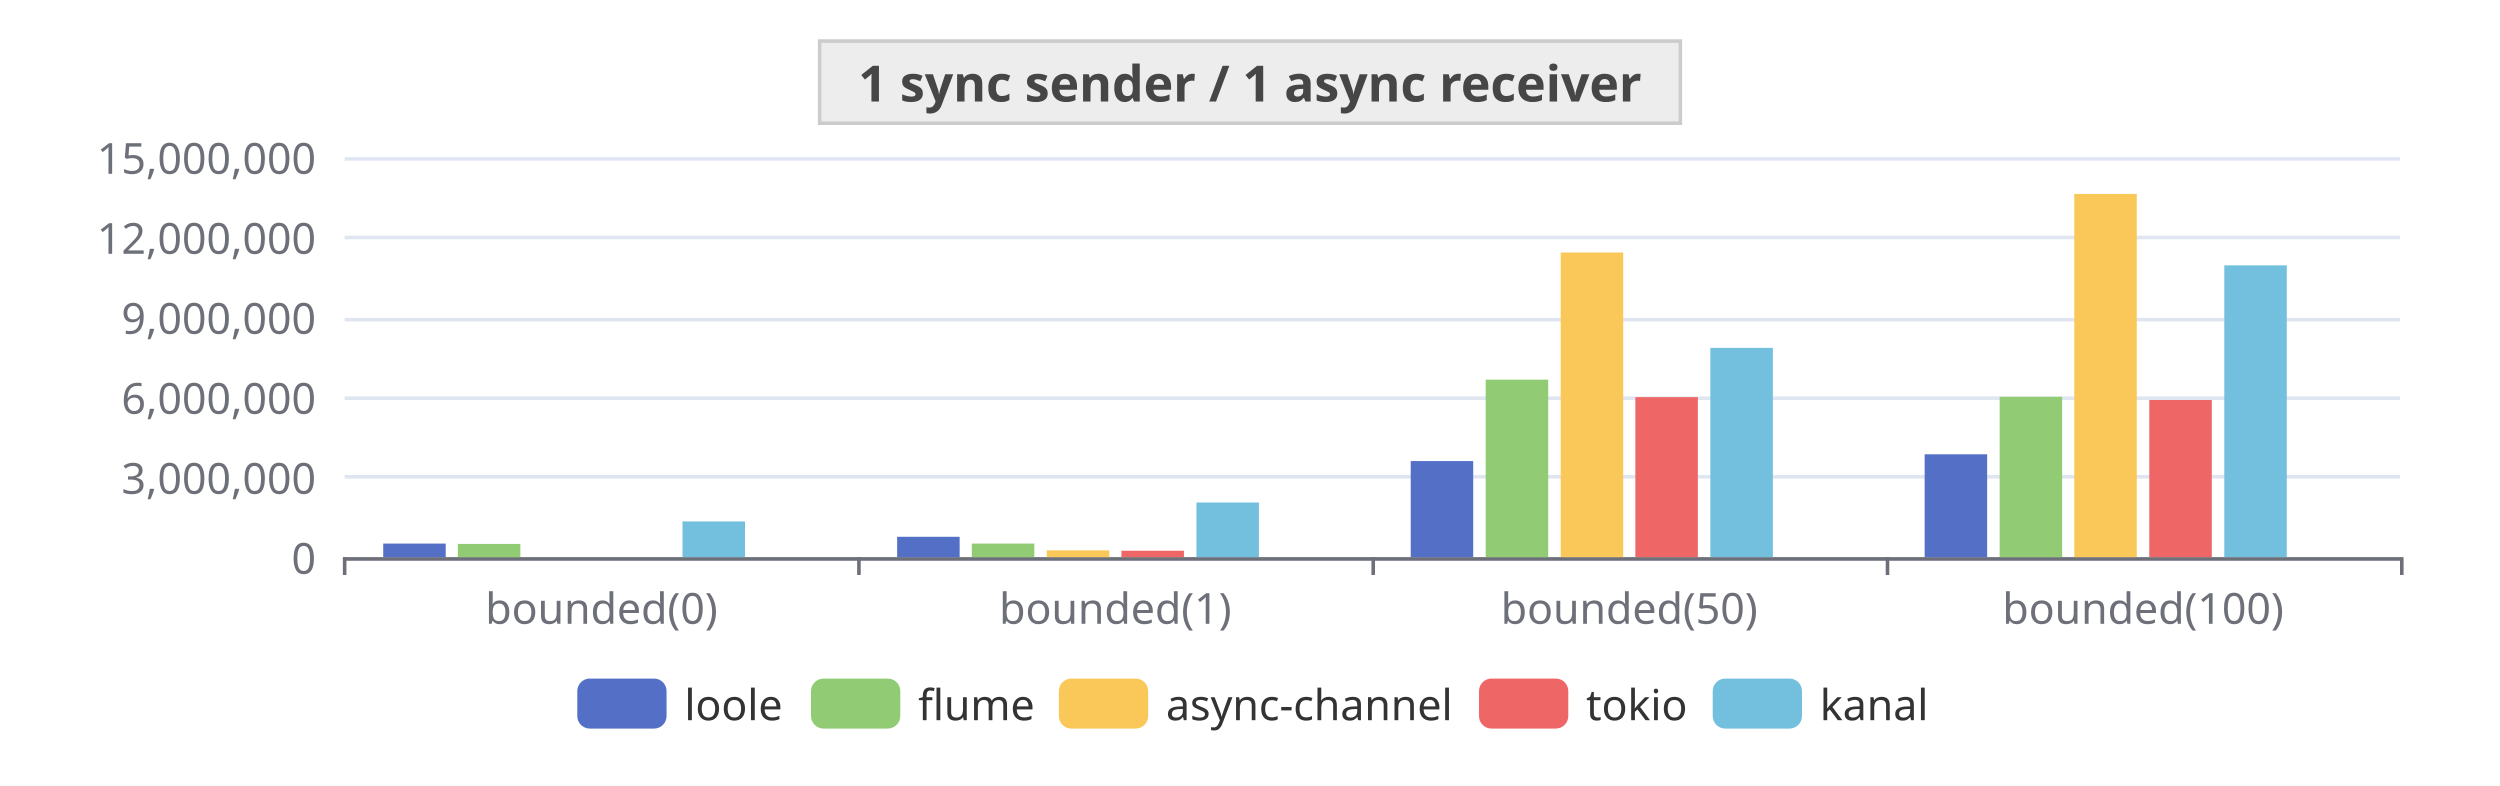
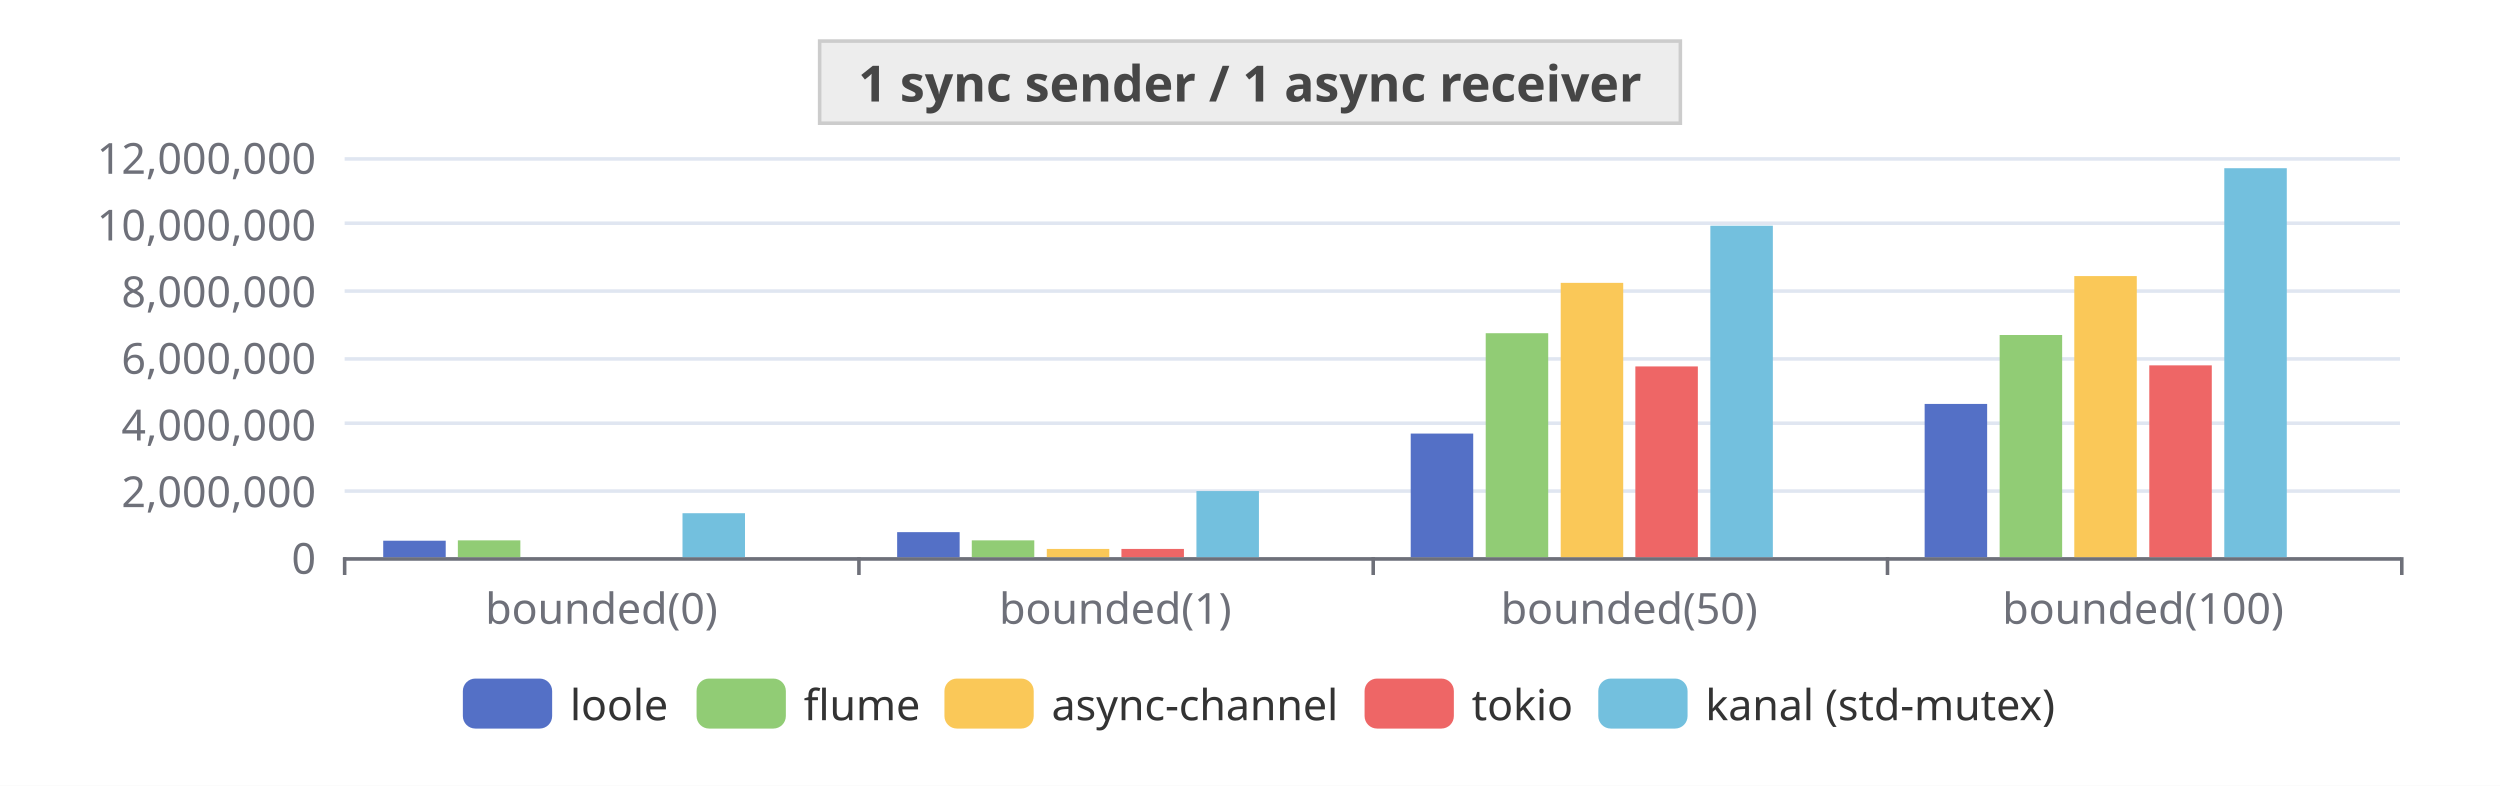
<svg xmlns="http://www.w3.org/2000/svg" width="700" height="220" version="1.1" baseProfile="full" viewBox="0 0 700 220">
  <rect width="700" height="220" x="0" y="0" id="0" fill="white" />
  <path d="M96.5 156.5L672 156.5" fill="none" stroke="#E0E6F1" />
-   <path d="M96.5 133.5L672 133.5" fill="none" stroke="#E0E6F1" />
-   <path d="M96.5 111.5L672 111.5" fill="none" stroke="#E0E6F1" />
-   <path d="M96.5 89.5L672 89.5" fill="none" stroke="#E0E6F1" />
-   <path d="M96.5 66.5L672 66.5" fill="none" stroke="#E0E6F1" />
+   <path d="M96.5 137.5L672 137.5" fill="none" stroke="#E0E6F1" />
+   <path d="M96.5 118.5L672 118.5" fill="none" stroke="#E0E6F1" />
+   <path d="M96.5 100.5L672 100.5" fill="none" stroke="#E0E6F1" />
+   <path d="M96.5 81.5L672 81.5" fill="none" stroke="#E0E6F1" />
+   <path d="M96.5 62.5L672 62.5" fill="none" stroke="#E0E6F1" />
  <path d="M96.5 44.5L672 44.5" fill="none" stroke="#E0E6F1" />
  <path d="M96.5 156.5L672 156.5" fill="none" stroke="#6E7079" stroke-linecap="round" />
  <path d="M96.5 156L96.5 161" fill="none" stroke="#6E7079" />
  <path d="M240.5 156L240.5 161" fill="none" stroke="#6E7079" />
  <path d="M384.5 156L384.5 161" fill="none" stroke="#6E7079" />
  <path d="M528.5 156L528.5 161" fill="none" stroke="#6E7079" />
  <path d="M672.5 156L672.5 161" fill="none" stroke="#6E7079" />
  <text dominant-baseline="central" text-anchor="end" style="font-size:12px;font-family:sans-serif;" transform="translate(88.48 156)" fill="#6E7079">0</text>
-   <text dominant-baseline="central" text-anchor="end" style="font-size:12px;font-family:sans-serif;" transform="translate(88.48 133.6)" fill="#6E7079">3,000,000</text>
-   <text dominant-baseline="central" text-anchor="end" style="font-size:12px;font-family:sans-serif;" transform="translate(88.48 111.2)" fill="#6E7079">6,000,000</text>
-   <text dominant-baseline="central" text-anchor="end" style="font-size:12px;font-family:sans-serif;" transform="translate(88.48 88.8)" fill="#6E7079">9,000,000</text>
-   <text dominant-baseline="central" text-anchor="end" style="font-size:12px;font-family:sans-serif;" transform="translate(88.48 66.4)" fill="#6E7079">12,000,000</text>
-   <text dominant-baseline="central" text-anchor="end" style="font-size:12px;font-family:sans-serif;" transform="translate(88.48 44)" fill="#6E7079">15,000,000</text>
+   <text dominant-baseline="central" text-anchor="end" style="font-size:12px;font-family:sans-serif;" transform="translate(88.48 137.3333)" fill="#6E7079">2,000,000</text>
+   <text dominant-baseline="central" text-anchor="end" style="font-size:12px;font-family:sans-serif;" transform="translate(88.48 118.6667)" fill="#6E7079">4,000,000</text>
+   <text dominant-baseline="central" text-anchor="end" style="font-size:12px;font-family:sans-serif;" transform="translate(88.48 100)" fill="#6E7079">6,000,000</text>
+   <text dominant-baseline="central" text-anchor="end" style="font-size:12px;font-family:sans-serif;" transform="translate(88.48 81.3333)" fill="#6E7079">8,000,000</text>
+   <text dominant-baseline="central" text-anchor="end" style="font-size:12px;font-family:sans-serif;" transform="translate(88.48 62.6667)" fill="#6E7079">10,000,000</text>
+   <text dominant-baseline="central" text-anchor="end" style="font-size:12px;font-family:sans-serif;" transform="translate(88.48 44)" fill="#6E7079">12,000,000</text>
  <text dominant-baseline="central" text-anchor="middle" style="font-size:12px;font-family:sans-serif;" y="6" transform="translate(168.42 164)" fill="#6E7079">bounded(0)</text>
  <text dominant-baseline="central" text-anchor="middle" style="font-size:12px;font-family:sans-serif;" y="6" transform="translate(312.3 164)" fill="#6E7079">bounded(1)</text>
  <text dominant-baseline="central" text-anchor="middle" style="font-size:12px;font-family:sans-serif;" y="6" transform="translate(456.18 164)" fill="#6E7079">bounded(50)</text>
  <text dominant-baseline="central" text-anchor="middle" style="font-size:12px;font-family:sans-serif;" y="6" transform="translate(600.06 164)" fill="#6E7079">bounded(100)</text>
-   <path d="M107.3 156l17.5 0l0 -3.8l-17.5 0Z" fill="#5470c6" />
-   <path d="M251.2 156l17.5 0l0 -5.7l-17.5 0Z" fill="#5470c6" />
-   <path d="M395 156l17.5 0l0 -26.9l-17.5 0Z" fill="#5470c6" />
-   <path d="M538.9 156l17.5 0l0 -28.8l-17.5 0Z" fill="#5470c6" />
-   <path d="M128.2 156l17.5 0l0 -3.7l-17.5 0Z" fill="#91cc75" />
-   <path d="M272.1 156l17.5 0l0 -3.8l-17.5 0Z" fill="#91cc75" />
-   <path d="M416 156l17.5 0l0 -49.7l-17.5 0Z" fill="#91cc75" />
-   <path d="M559.9 156l17.5 0l0 -44.9l-17.5 0Z" fill="#91cc75" />
+   <path d="M107.3 156l17.5 0l0 -4.6l-17.5 0Z" fill="#5470c6" />
+   <path d="M251.2 156l17.5 0l0 -7l-17.5 0Z" fill="#5470c6" />
+   <path d="M395 156l17.5 0l0 -34.6l-17.5 0Z" fill="#5470c6" />
+   <path d="M538.9 156l17.5 0l0 -42.9l-17.5 0Z" fill="#5470c6" />
+   <path d="M128.2 156l17.5 0l0 -4.7l-17.5 0Z" fill="#91cc75" />
+   <path d="M272.1 156l17.5 0l0 -4.7l-17.5 0Z" fill="#91cc75" />
+   <path d="M416 156l17.5 0l0 -62.7l-17.5 0Z" fill="#91cc75" />
+   <path d="M559.9 156l17.5 0l0 -62.2l-17.5 0Z" fill="#91cc75" />
  <path d="M149.2 156l17.5 0l0 0l-17.5 0Z" fill="#fac858" />
-   <path d="M293.1 156l17.5 0l0 -1.9l-17.5 0Z" fill="#fac858" />
-   <path d="M437 156l17.5 0l0 -85.3l-17.5 0Z" fill="#fac858" />
-   <path d="M580.8 156l17.5 0l0 -101.7l-17.5 0Z" fill="#fac858" />
+   <path d="M293.1 156l17.5 0l0 -2.3l-17.5 0Z" fill="#fac858" />
+   <path d="M437 156l17.5 0l0 -76.8l-17.5 0Z" fill="#fac858" />
+   <path d="M580.8 156l17.5 0l0 -78.7l-17.5 0Z" fill="#fac858" />
  <path d="M170.2 156l17.5 0l0 0l-17.5 0Z" fill="#ee6666" />
-   <path d="M314 156l17.5 0l0 -1.8l-17.5 0Z" fill="#ee6666" />
-   <path d="M457.9 156l17.5 0l0 -44.8l-17.5 0Z" fill="#ee6666" />
-   <path d="M601.8 156l17.5 0l0 -44l-17.5 0Z" fill="#ee6666" />
-   <path d="M191.1 156l17.5 0l0 -10l-17.5 0Z" fill="#73c0de" />
-   <path d="M335 156l17.5 0l0 -15.3l-17.5 0Z" fill="#73c0de" />
-   <path d="M478.9 156l17.5 0l0 -58.6l-17.5 0Z" fill="#73c0de" />
-   <path d="M622.8 156l17.5 0l0 -81.7l-17.5 0Z" fill="#73c0de" />
+   <path d="M314 156l17.5 0l0 -2.3l-17.5 0Z" fill="#ee6666" />
+   <path d="M457.9 156l17.5 0l0 -53.4l-17.5 0Z" fill="#ee6666" />
+   <path d="M601.8 156l17.5 0l0 -53.7l-17.5 0Z" fill="#ee6666" />
+   <path d="M191.1 156l17.5 0l0 -12.3l-17.5 0Z" fill="#73c0de" />
+   <path d="M335 156l17.5 0l0 -18.5l-17.5 0Z" fill="#73c0de" />
+   <path d="M478.9 156l17.5 0l0 -92.8l-17.5 0Z" fill="#73c0de" />
+   <path d="M622.8 156l17.5 0l0 -108.9l-17.5 0Z" fill="#73c0de" />
  <path d="M212.1 156l17.5 0l0 0l-17.5 0Z" fill="#3ba272" />
  <path d="M356 156l17.5 0l0 0l-17.5 0Z" fill="#3ba272" />
  <path d="M499.9 156l17.5 0l0 0l-17.5 0Z" fill="#3ba272" />
  <path d="M643.7 156l17.5 0l0 0l-17.5 0Z" fill="#3ba272" />
-   <path d="M-5 -5l386.7 0l0 24l-386.7 0Z" transform="translate(161.64 190)" fill="rgb(0,0,0)" fill-opacity="0" stroke="#ccc" stroke-width="0" />
-   <path d="M3.5 0L21.5 0A3.5 3.5 0 0 1 25 3.5L25 10.5A3.5 3.5 0 0 1 21.5 14L3.5 14A3.5 3.5 0 0 1 0 10.5L0 3.5A3.5 3.5 0 0 1 3.5 0" transform="translate(161.64 190)" fill="#5470c6" />
-   <text dominant-baseline="central" text-anchor="start" style="font-size:12px;font-family:sans-serif;" x="30" y="7" transform="translate(161.64 190)" fill="#333">loole</text>
-   <path d="M3.5 0L21.5 0A3.5 3.5 0 0 1 25 3.5L25 10.5A3.5 3.5 0 0 1 21.5 14L3.5 14A3.5 3.5 0 0 1 0 10.5L0 3.5A3.5 3.5 0 0 1 3.5 0" transform="translate(227.08 190)" fill="#91cc75" />
-   <text dominant-baseline="central" text-anchor="start" style="font-size:12px;font-family:sans-serif;" x="30" y="7" transform="translate(227.08 190)" fill="#333">flume</text>
-   <path d="M3.5 0L21.5 0A3.5 3.5 0 0 1 25 3.5L25 10.5A3.5 3.5 0 0 1 21.5 14L3.5 14A3.5 3.5 0 0 1 0 10.5L0 3.5A3.5 3.5 0 0 1 3.5 0" transform="translate(296.48 190)" fill="#fac858" />
-   <text dominant-baseline="central" text-anchor="start" style="font-size:12px;font-family:sans-serif;" x="30" y="7" transform="translate(296.48 190)" fill="#333">async-channel</text>
-   <path d="M3.5 0L21.5 0A3.5 3.5 0 0 1 25 3.5L25 10.5A3.5 3.5 0 0 1 21.5 14L3.5 14A3.5 3.5 0 0 1 0 10.5L0 3.5A3.5 3.5 0 0 1 3.5 0" transform="translate(414.12 190)" fill="#ee6666" />
-   <text dominant-baseline="central" text-anchor="start" style="font-size:12px;font-family:sans-serif;" x="30" y="7" transform="translate(414.12 190)" fill="#333">tokio</text>
-   <path d="M3.5 0L21.5 0A3.5 3.5 0 0 1 25 3.5L25 10.5A3.5 3.5 0 0 1 21.5 14L3.5 14A3.5 3.5 0 0 1 0 10.5L0 3.5A3.5 3.5 0 0 1 3.5 0" transform="translate(479.56 190)" fill="#73c0de" />
-   <text dominant-baseline="central" text-anchor="start" style="font-size:12px;font-family:sans-serif;" x="30" y="7" transform="translate(479.56 190)" fill="#333">kanal</text>
+   <path d="M-5 -5l450.8 0l0 24l-450.8 0Z" transform="translate(129.6 190)" fill="rgb(0,0,0)" fill-opacity="0" stroke="#ccc" stroke-width="0" />
+   <path d="M3.5 0L21.5 0A3.5 3.5 0 0 1 25 3.5L25 10.5A3.5 3.5 0 0 1 21.5 14L3.5 14A3.5 3.5 0 0 1 0 10.5L0 3.5A3.5 3.5 0 0 1 3.5 0" transform="translate(129.6 190)" fill="#5470c6" />
+   <text dominant-baseline="central" text-anchor="start" style="font-size:12px;font-family:sans-serif;" x="30" y="7" transform="translate(129.6 190)" fill="#333">loole</text>
+   <path d="M3.5 0L21.5 0A3.5 3.5 0 0 1 25 3.5L25 10.5A3.5 3.5 0 0 1 21.5 14L3.5 14A3.5 3.5 0 0 1 0 10.5L0 3.5A3.5 3.5 0 0 1 3.5 0" transform="translate(195.04 190)" fill="#91cc75" />
+   <text dominant-baseline="central" text-anchor="start" style="font-size:12px;font-family:sans-serif;" x="30" y="7" transform="translate(195.04 190)" fill="#333">flume</text>
+   <path d="M3.5 0L21.5 0A3.5 3.5 0 0 1 25 3.5L25 10.5A3.5 3.5 0 0 1 21.5 14L3.5 14A3.5 3.5 0 0 1 0 10.5L0 3.5A3.5 3.5 0 0 1 3.5 0" transform="translate(264.44 190)" fill="#fac858" />
+   <text dominant-baseline="central" text-anchor="start" style="font-size:12px;font-family:sans-serif;" x="30" y="7" transform="translate(264.44 190)" fill="#333">async-channel</text>
+   <path d="M3.5 0L21.5 0A3.5 3.5 0 0 1 25 3.5L25 10.5A3.5 3.5 0 0 1 21.5 14L3.5 14A3.5 3.5 0 0 1 0 10.5L0 3.5A3.5 3.5 0 0 1 3.5 0" transform="translate(382.08 190)" fill="#ee6666" />
+   <text dominant-baseline="central" text-anchor="start" style="font-size:12px;font-family:sans-serif;" x="30" y="7" transform="translate(382.08 190)" fill="#333">tokio</text>
+   <path d="M3.5 0L21.5 0A3.5 3.5 0 0 1 25 3.5L25 10.5A3.5 3.5 0 0 1 21.5 14L3.5 14A3.5 3.5 0 0 1 0 10.5L0 3.5A3.5 3.5 0 0 1 3.5 0" transform="translate(447.52 190)" fill="#73c0de" />
+   <text dominant-baseline="central" text-anchor="start" style="font-size:12px;font-family:sans-serif;" xml:space="preserve" x="30" y="7" transform="translate(447.52 190)" fill="#333">kanal (std-mutex)</text>
  <path d="M-120.5 -4.5l241 0l0 23l-241 0Z" transform="translate(350 16)" fill="#ddd8" stroke="#ccc" />
  <text dominant-baseline="central" text-anchor="middle" style="font-size:14px;font-family:sans-serif;font-weight:bold;" xml:space="preserve" y="7" transform="translate(350 16)" fill="#464646">1 sync sender / 1 async receiver</text>
</svg>
